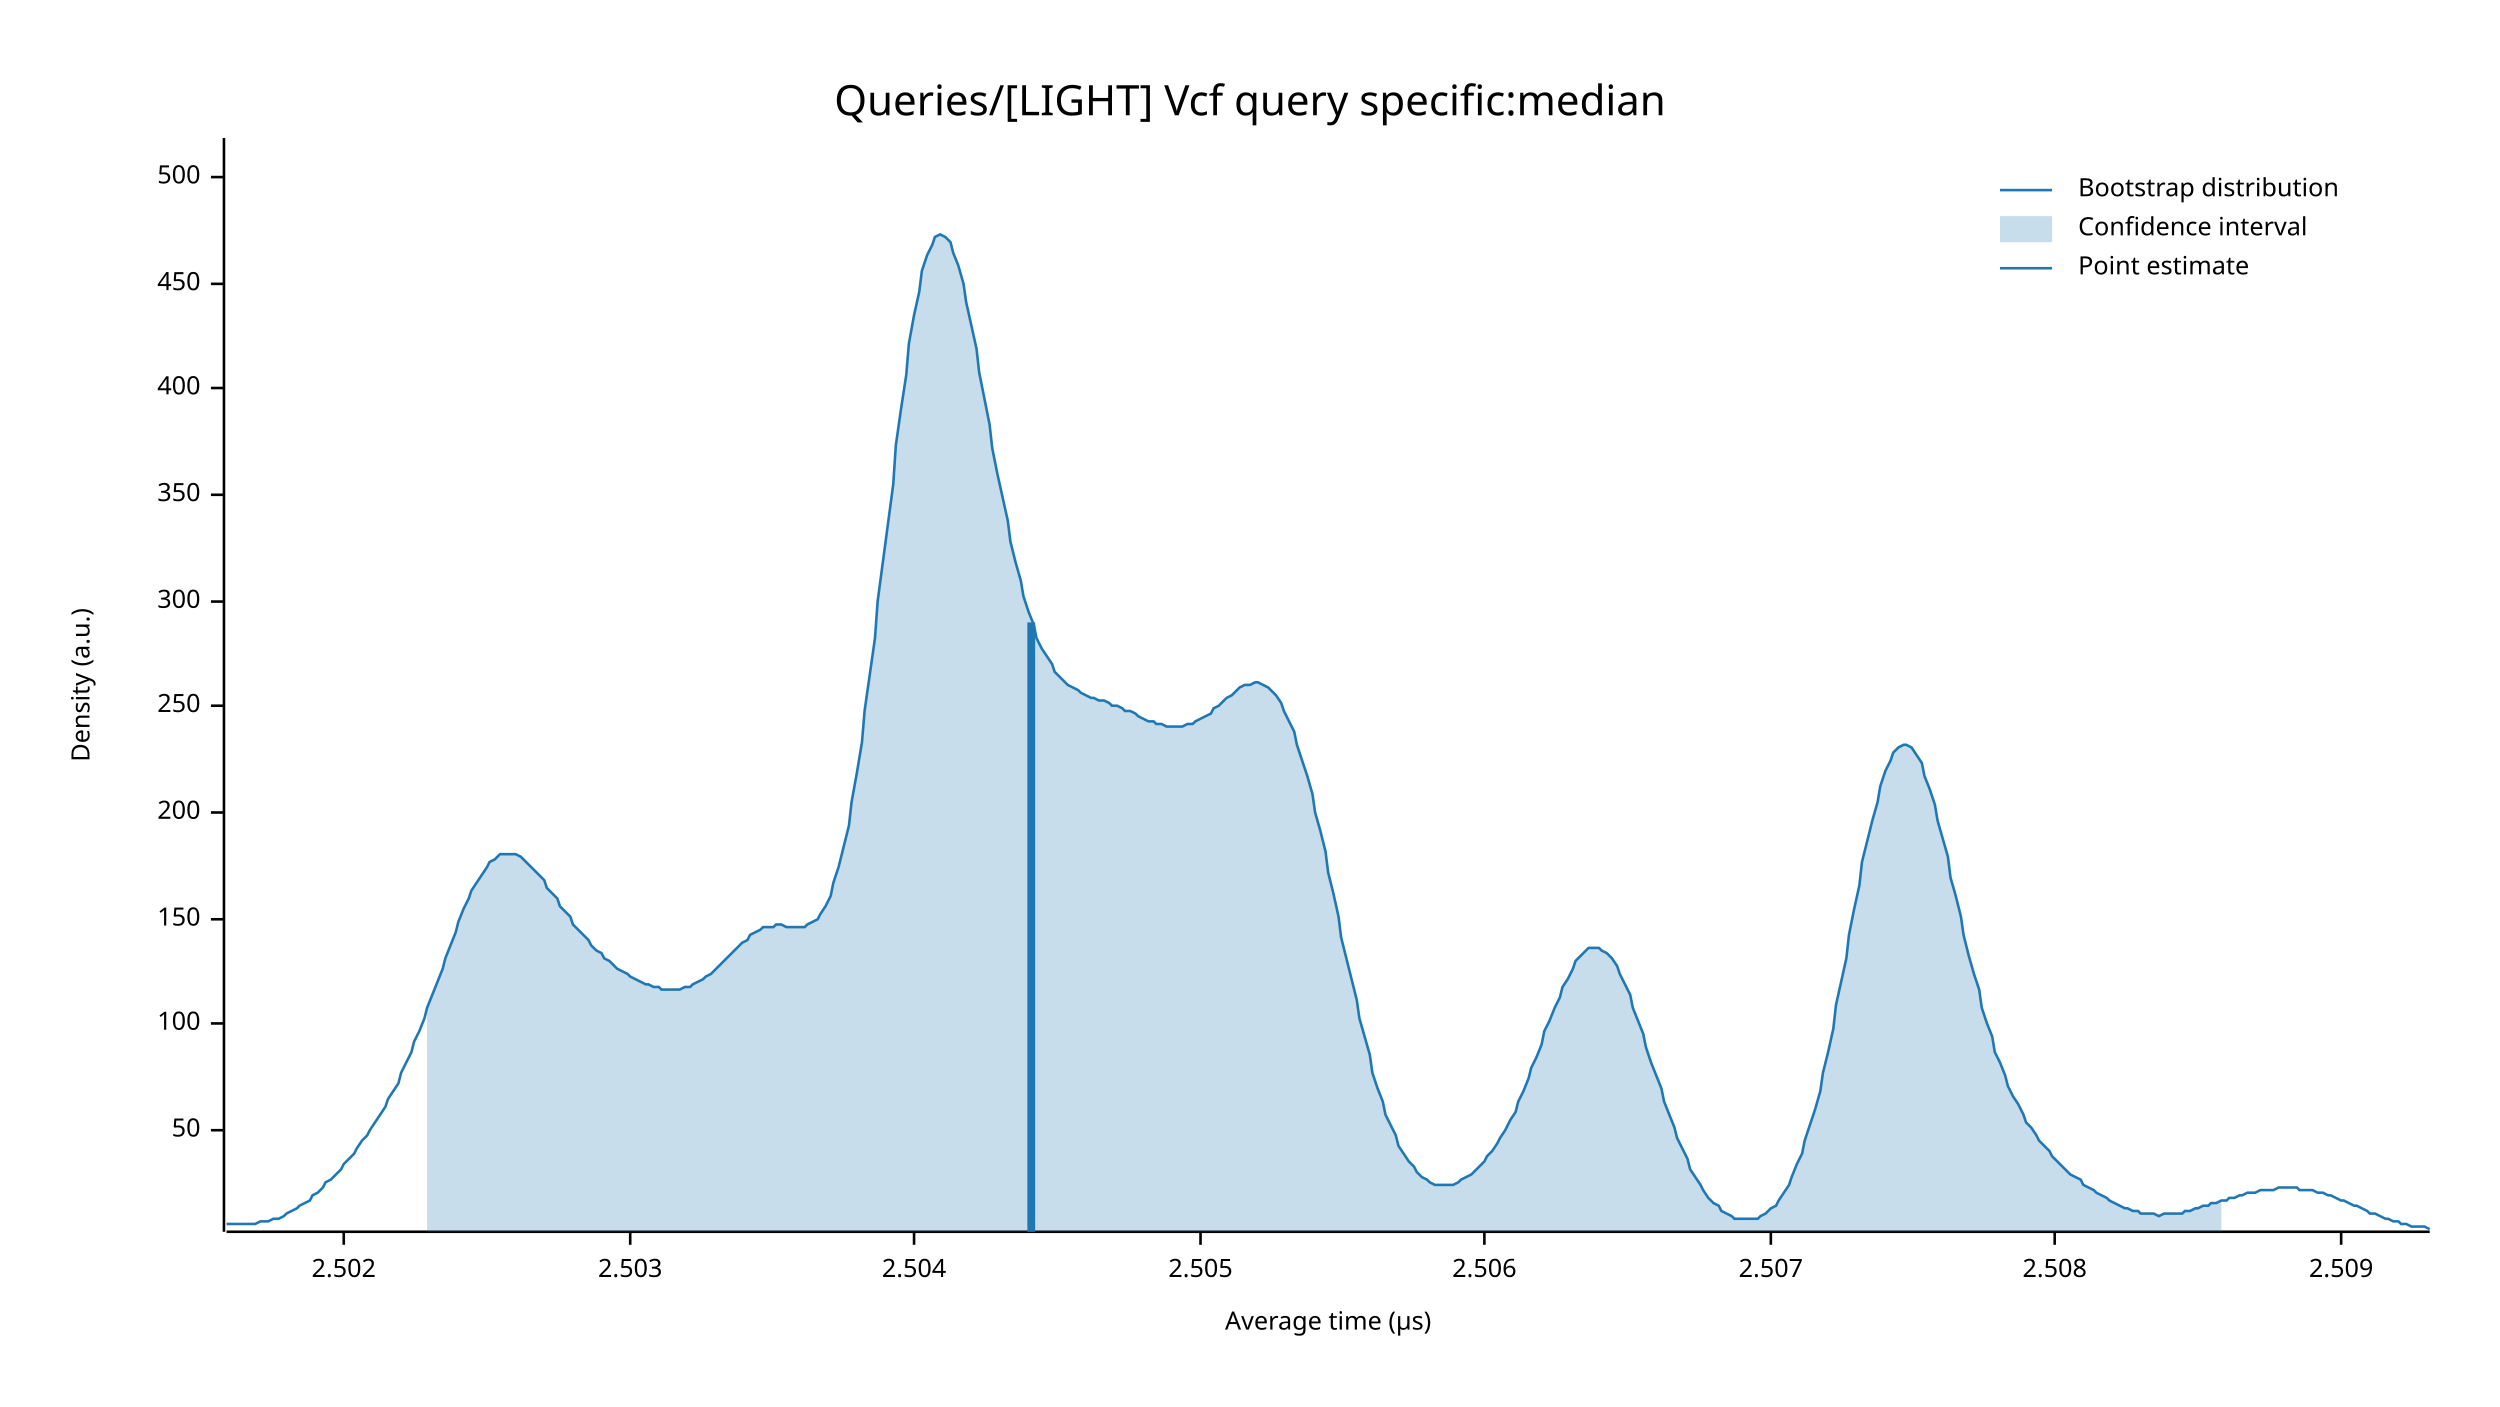
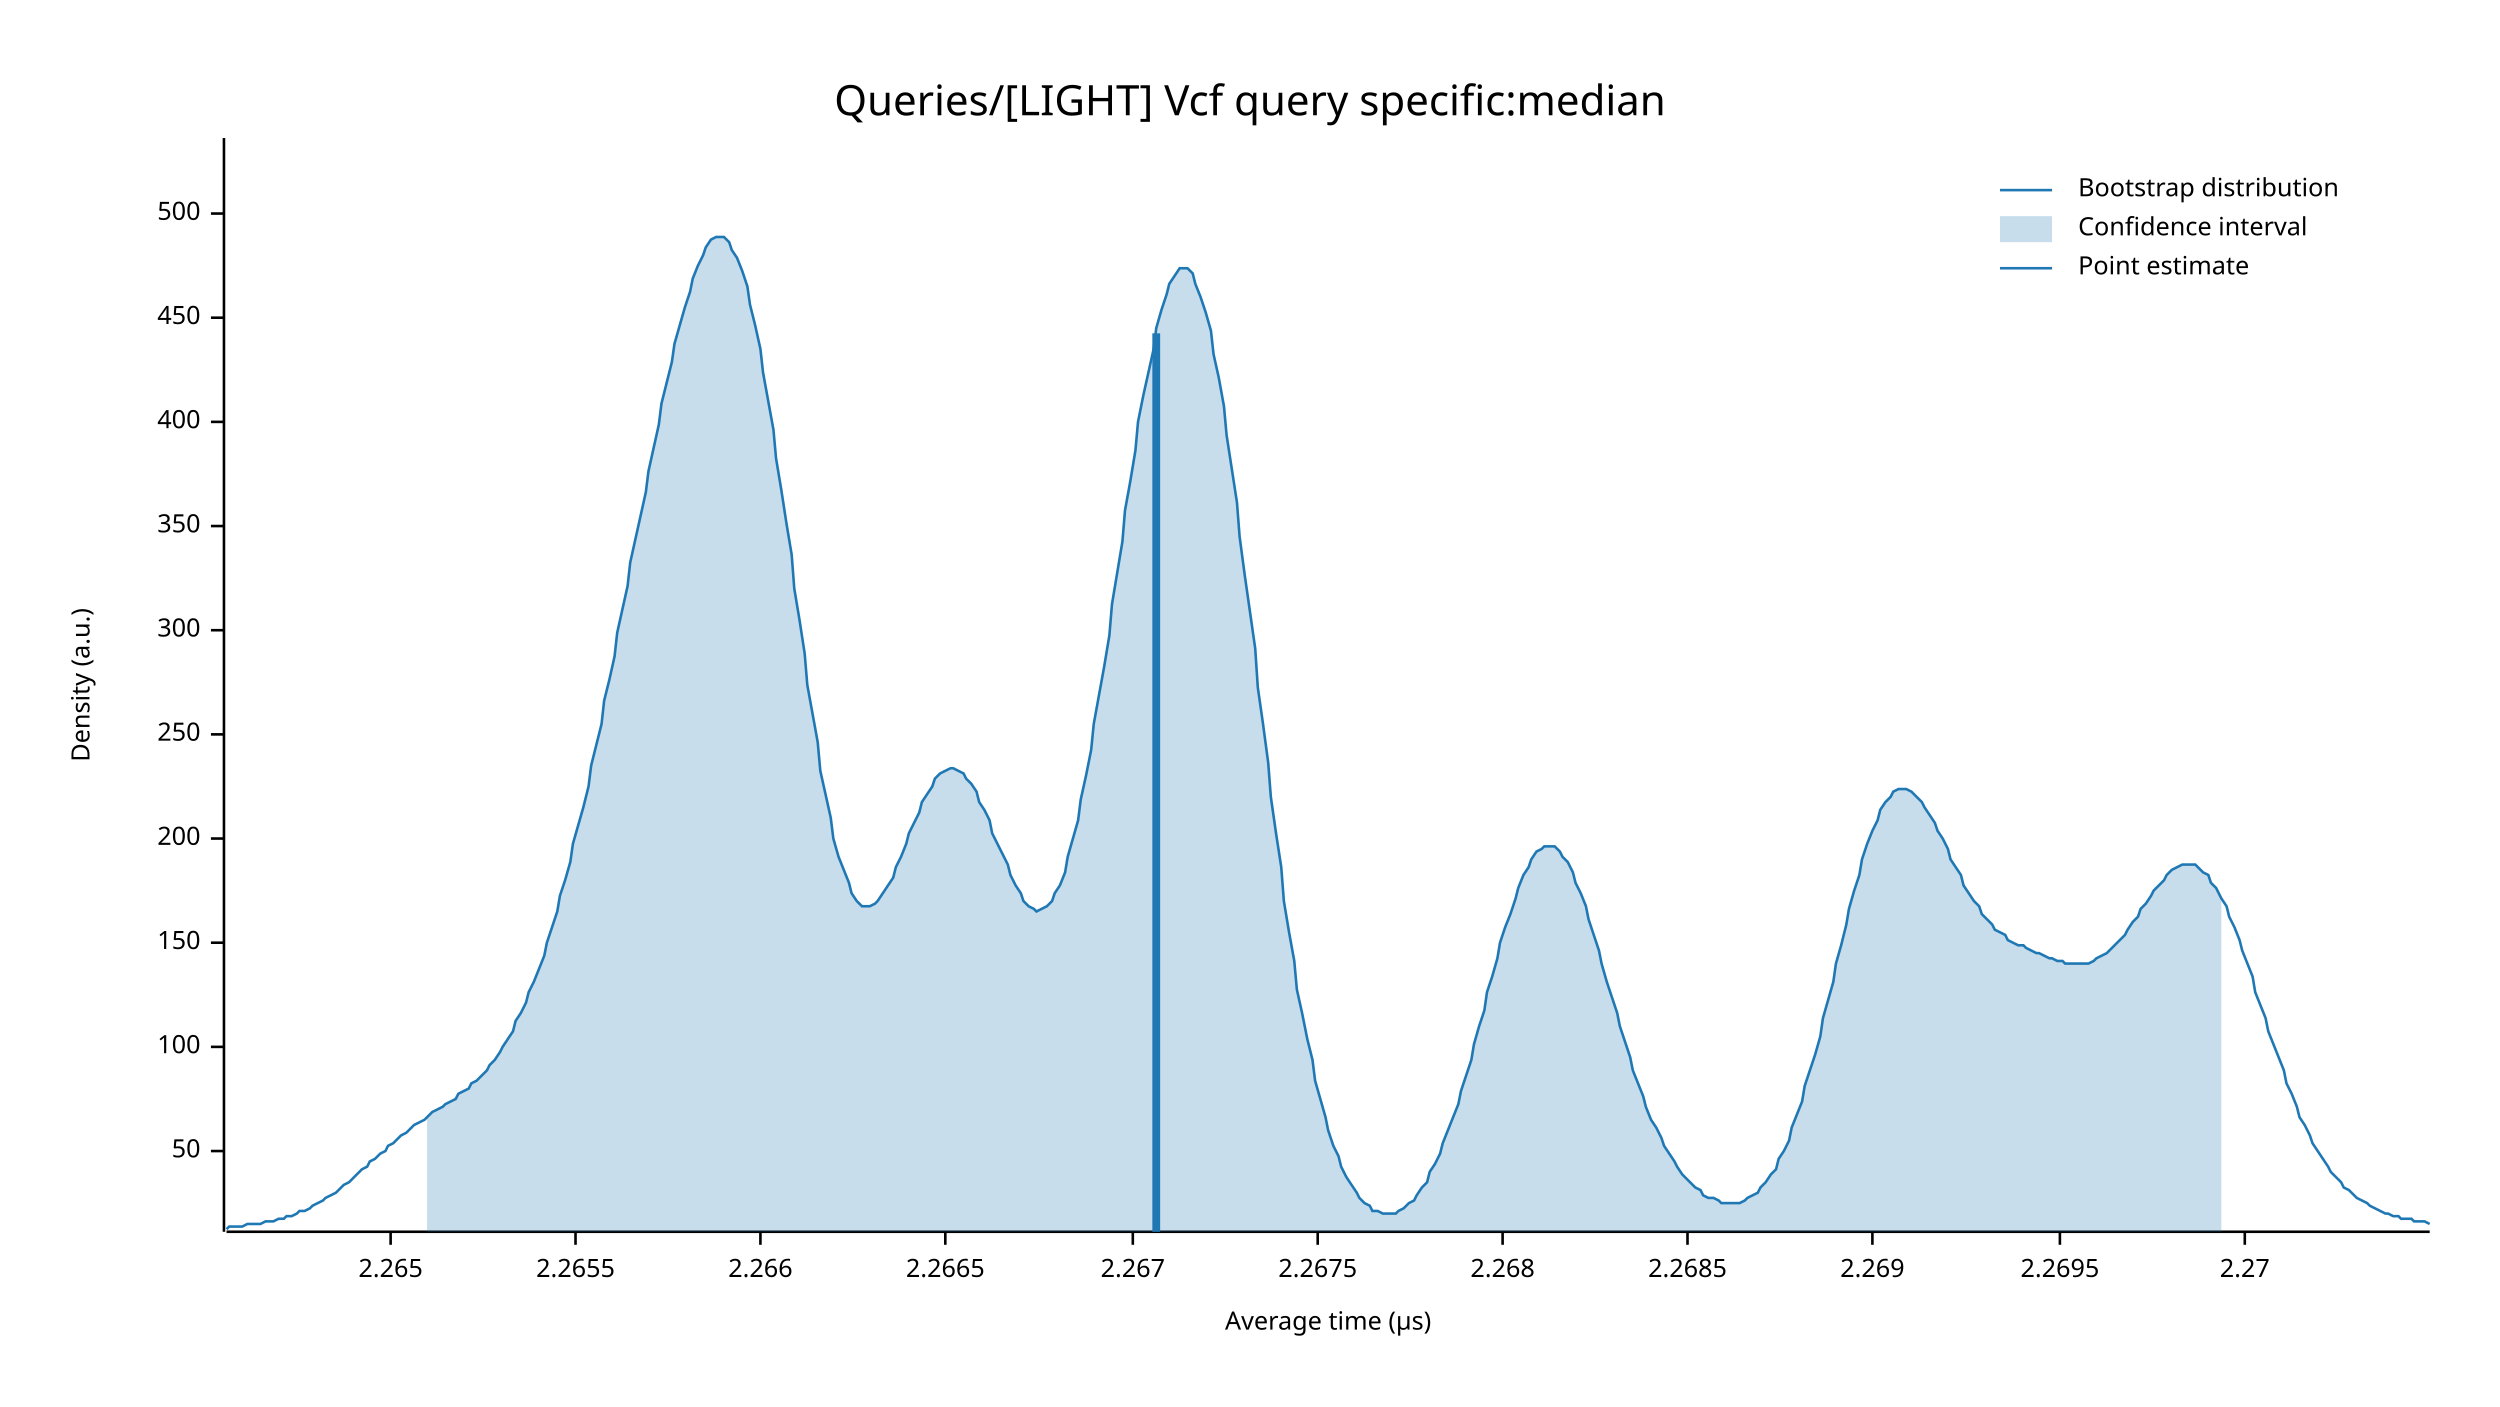
<svg xmlns="http://www.w3.org/2000/svg" width="960" height="540" viewBox="0 0 960 540">
  <text x="480" y="32" dy="0.76em" text-anchor="middle" font-family="sans-serif" font-size="16.129" opacity="1" fill="#000000">
Queries/[LIGHT] Vcf query specific:median
</text>
  <text x="27" y="263" dy="0.76em" text-anchor="middle" font-family="sans-serif" font-size="9.677" opacity="1" fill="#000000" transform="rotate(270, 27, 263)">
Density (a.u.)
</text>
  <text x="510" y="513" dy="-0.5ex" text-anchor="middle" font-family="sans-serif" font-size="9.677" opacity="1" fill="#000000">
Average time (µs)
</text>
  <polyline fill="none" opacity="1" stroke="#000000" stroke-width="1" points="86,53 86,473 " />
-   <text x="77" y="434" dy="0.5ex" text-anchor="end" font-family="sans-serif" font-size="9.677" opacity="1" fill="#000000">
+   <text x="77" y="442" dy="0.5ex" text-anchor="end" font-family="sans-serif" font-size="9.677" opacity="1" fill="#000000">
50
</text>
-   <polyline fill="none" opacity="1" stroke="#000000" stroke-width="1" points="81,434 86,434 " />
-   <text x="77" y="393" dy="0.5ex" text-anchor="end" font-family="sans-serif" font-size="9.677" opacity="1" fill="#000000">
+   <polyline fill="none" opacity="1" stroke="#000000" stroke-width="1" points="81,442 86,442 " />
+   <text x="77" y="402" dy="0.5ex" text-anchor="end" font-family="sans-serif" font-size="9.677" opacity="1" fill="#000000">
100
</text>
-   <polyline fill="none" opacity="1" stroke="#000000" stroke-width="1" points="81,393 86,393 " />
-   <text x="77" y="353" dy="0.5ex" text-anchor="end" font-family="sans-serif" font-size="9.677" opacity="1" fill="#000000">
+   <polyline fill="none" opacity="1" stroke="#000000" stroke-width="1" points="81,402 86,402 " />
+   <text x="77" y="362" dy="0.5ex" text-anchor="end" font-family="sans-serif" font-size="9.677" opacity="1" fill="#000000">
150
</text>
-   <polyline fill="none" opacity="1" stroke="#000000" stroke-width="1" points="81,353 86,353 " />
-   <text x="77" y="312" dy="0.5ex" text-anchor="end" font-family="sans-serif" font-size="9.677" opacity="1" fill="#000000">
+   <polyline fill="none" opacity="1" stroke="#000000" stroke-width="1" points="81,362 86,362 " />
+   <text x="77" y="322" dy="0.5ex" text-anchor="end" font-family="sans-serif" font-size="9.677" opacity="1" fill="#000000">
200
</text>
-   <polyline fill="none" opacity="1" stroke="#000000" stroke-width="1" points="81,312 86,312 " />
-   <text x="77" y="271" dy="0.5ex" text-anchor="end" font-family="sans-serif" font-size="9.677" opacity="1" fill="#000000">
+   <polyline fill="none" opacity="1" stroke="#000000" stroke-width="1" points="81,322 86,322 " />
+   <text x="77" y="282" dy="0.5ex" text-anchor="end" font-family="sans-serif" font-size="9.677" opacity="1" fill="#000000">
250
</text>
-   <polyline fill="none" opacity="1" stroke="#000000" stroke-width="1" points="81,271 86,271 " />
-   <text x="77" y="231" dy="0.5ex" text-anchor="end" font-family="sans-serif" font-size="9.677" opacity="1" fill="#000000">
+   <polyline fill="none" opacity="1" stroke="#000000" stroke-width="1" points="81,282 86,282 " />
+   <text x="77" y="242" dy="0.5ex" text-anchor="end" font-family="sans-serif" font-size="9.677" opacity="1" fill="#000000">
300
</text>
-   <polyline fill="none" opacity="1" stroke="#000000" stroke-width="1" points="81,231 86,231 " />
-   <text x="77" y="190" dy="0.5ex" text-anchor="end" font-family="sans-serif" font-size="9.677" opacity="1" fill="#000000">
+   <polyline fill="none" opacity="1" stroke="#000000" stroke-width="1" points="81,242 86,242 " />
+   <text x="77" y="202" dy="0.5ex" text-anchor="end" font-family="sans-serif" font-size="9.677" opacity="1" fill="#000000">
350
</text>
-   <polyline fill="none" opacity="1" stroke="#000000" stroke-width="1" points="81,190 86,190 " />
-   <text x="77" y="149" dy="0.5ex" text-anchor="end" font-family="sans-serif" font-size="9.677" opacity="1" fill="#000000">
+   <polyline fill="none" opacity="1" stroke="#000000" stroke-width="1" points="81,202 86,202 " />
+   <text x="77" y="162" dy="0.5ex" text-anchor="end" font-family="sans-serif" font-size="9.677" opacity="1" fill="#000000">
400
</text>
-   <polyline fill="none" opacity="1" stroke="#000000" stroke-width="1" points="81,149 86,149 " />
-   <text x="77" y="109" dy="0.5ex" text-anchor="end" font-family="sans-serif" font-size="9.677" opacity="1" fill="#000000">
+   <polyline fill="none" opacity="1" stroke="#000000" stroke-width="1" points="81,162 86,162 " />
+   <text x="77" y="122" dy="0.5ex" text-anchor="end" font-family="sans-serif" font-size="9.677" opacity="1" fill="#000000">
450
</text>
-   <polyline fill="none" opacity="1" stroke="#000000" stroke-width="1" points="81,109 86,109 " />
-   <text x="77" y="68" dy="0.5ex" text-anchor="end" font-family="sans-serif" font-size="9.677" opacity="1" fill="#000000">
+   <polyline fill="none" opacity="1" stroke="#000000" stroke-width="1" points="81,122 86,122 " />
+   <text x="77" y="82" dy="0.5ex" text-anchor="end" font-family="sans-serif" font-size="9.677" opacity="1" fill="#000000">
500
</text>
-   <polyline fill="none" opacity="1" stroke="#000000" stroke-width="1" points="81,68 86,68 " />
+   <polyline fill="none" opacity="1" stroke="#000000" stroke-width="1" points="81,82 86,82 " />
  <polyline fill="none" opacity="1" stroke="#000000" stroke-width="1" points="87,473 933,473 " />
-   <text x="132" y="483" dy="0.76em" text-anchor="middle" font-family="sans-serif" font-size="9.677" opacity="1" fill="#000000">
- 2.502
+   <text x="150" y="483" dy="0.76em" text-anchor="middle" font-family="sans-serif" font-size="9.677" opacity="1" fill="#000000">
+ 2.265
</text>
-   <polyline fill="none" opacity="1" stroke="#000000" stroke-width="1" points="132,473 132,478 " />
-   <text x="242" y="483" dy="0.76em" text-anchor="middle" font-family="sans-serif" font-size="9.677" opacity="1" fill="#000000">
- 2.503
+   <polyline fill="none" opacity="1" stroke="#000000" stroke-width="1" points="150,473 150,478 " />
+   <text x="221" y="483" dy="0.76em" text-anchor="middle" font-family="sans-serif" font-size="9.677" opacity="1" fill="#000000">
+ 2.2655
</text>
-   <polyline fill="none" opacity="1" stroke="#000000" stroke-width="1" points="242,473 242,478 " />
-   <text x="351" y="483" dy="0.76em" text-anchor="middle" font-family="sans-serif" font-size="9.677" opacity="1" fill="#000000">
- 2.504
+   <polyline fill="none" opacity="1" stroke="#000000" stroke-width="1" points="221,473 221,478 " />
+   <text x="292" y="483" dy="0.76em" text-anchor="middle" font-family="sans-serif" font-size="9.677" opacity="1" fill="#000000">
+ 2.266
</text>
-   <polyline fill="none" opacity="1" stroke="#000000" stroke-width="1" points="351,473 351,478 " />
-   <text x="461" y="483" dy="0.76em" text-anchor="middle" font-family="sans-serif" font-size="9.677" opacity="1" fill="#000000">
- 2.505
+   <polyline fill="none" opacity="1" stroke="#000000" stroke-width="1" points="292,473 292,478 " />
+   <text x="363" y="483" dy="0.76em" text-anchor="middle" font-family="sans-serif" font-size="9.677" opacity="1" fill="#000000">
+ 2.2665
</text>
-   <polyline fill="none" opacity="1" stroke="#000000" stroke-width="1" points="461,473 461,478 " />
-   <text x="570" y="483" dy="0.76em" text-anchor="middle" font-family="sans-serif" font-size="9.677" opacity="1" fill="#000000">
- 2.506
+   <polyline fill="none" opacity="1" stroke="#000000" stroke-width="1" points="363,473 363,478 " />
+   <text x="435" y="483" dy="0.76em" text-anchor="middle" font-family="sans-serif" font-size="9.677" opacity="1" fill="#000000">
+ 2.267
</text>
-   <polyline fill="none" opacity="1" stroke="#000000" stroke-width="1" points="570,473 570,478 " />
-   <text x="680" y="483" dy="0.76em" text-anchor="middle" font-family="sans-serif" font-size="9.677" opacity="1" fill="#000000">
- 2.507
+   <polyline fill="none" opacity="1" stroke="#000000" stroke-width="1" points="435,473 435,478 " />
+   <text x="506" y="483" dy="0.76em" text-anchor="middle" font-family="sans-serif" font-size="9.677" opacity="1" fill="#000000">
+ 2.2675
</text>
-   <polyline fill="none" opacity="1" stroke="#000000" stroke-width="1" points="680,473 680,478 " />
-   <text x="789" y="483" dy="0.76em" text-anchor="middle" font-family="sans-serif" font-size="9.677" opacity="1" fill="#000000">
- 2.508
+   <polyline fill="none" opacity="1" stroke="#000000" stroke-width="1" points="506,473 506,478 " />
+   <text x="577" y="483" dy="0.76em" text-anchor="middle" font-family="sans-serif" font-size="9.677" opacity="1" fill="#000000">
+ 2.268
</text>
-   <polyline fill="none" opacity="1" stroke="#000000" stroke-width="1" points="789,473 789,478 " />
-   <text x="899" y="483" dy="0.76em" text-anchor="middle" font-family="sans-serif" font-size="9.677" opacity="1" fill="#000000">
- 2.509
+   <polyline fill="none" opacity="1" stroke="#000000" stroke-width="1" points="577,473 577,478 " />
+   <text x="648" y="483" dy="0.76em" text-anchor="middle" font-family="sans-serif" font-size="9.677" opacity="1" fill="#000000">
+ 2.2685
</text>
-   <polyline fill="none" opacity="1" stroke="#000000" stroke-width="1" points="899,473 899,478 " />
-   <polyline fill="none" opacity="1" stroke="#1F78B4" stroke-width="1" points="87,470 88,470 90,470 92,470 93,470 95,470 97,470 98,470 100,469 102,469 103,469 105,468 107,468 109,467 110,466 112,465 114,464 115,463 117,462 119,461 120,459 122,458 124,456 125,454 127,453 129,451 131,449 132,447 134,445 136,443 137,441 139,438 141,436 142,434 144,431 146,428 148,425 149,422 151,419 153,416 154,412 156,408 158,404 159,400 161,396 163,391 164,387 166,382 168,377 170,372 171,368 173,363 175,358 176,354 178,349 180,345 181,342 183,339 185,336 187,333 188,331 190,330 192,328 193,328 195,328 197,328 198,328 200,329 202,331 203,332 205,334 207,336 209,338 210,341 212,343 214,345 215,348 217,350 219,352 220,355 222,357 224,359 226,361 227,363 229,365 231,366 232,368 234,369 236,371 237,372 239,373 241,374 242,375 244,376 246,377 248,378 249,378 251,379 253,379 254,380 256,380 258,380 259,380 261,380 263,379 265,379 266,378 268,377 270,376 271,375 273,374 275,372 276,371 278,369 280,367 281,366 283,364 285,362 287,361 288,359 290,358 292,357 293,356 295,356 297,356 298,355 300,355 302,356 304,356 305,356 307,356 309,356 310,355 312,354 314,353 315,351 317,348 319,344 320,339 322,333 324,325 326,317 327,308 329,297 331,285 332,273 334,259 336,245 337,231 339,216 341,201 343,186 344,171 346,157 348,144 349,132 351,121 353,112 354,104 356,98 358,94 359,91 361,90 363,91 365,93 366,97 368,102 370,109 371,116 373,125 375,134 376,143 378,153 380,163 381,172 383,182 385,191 387,200 388,208 390,216 392,223 393,229 395,235 397,240 398,245 400,249 402,252 404,255 405,258 407,260 409,262 410,263 412,264 414,265 415,266 417,267 419,268 420,268 422,269 424,269 426,270 427,271 429,271 431,272 432,273 434,273 436,274 437,275 439,276 441,277 443,277 444,278 446,278 448,279 449,279 451,279 453,279 454,279 456,278 458,278 459,277 461,276 463,275 465,274 466,272 468,271 470,269 471,268 473,267 475,265 476,264 478,263 480,263 482,262 483,262 485,263 487,264 488,265 490,267 492,270 493,273 495,277 497,281 498,286 500,292 502,298 504,305 505,312 507,319 509,327 510,335 512,343 514,352 515,360 517,368 519,376 521,384 522,391 524,398 526,405 527,412 529,418 531,423 532,428 534,432 536,436 537,440 539,443 541,446 543,448 544,450 546,452 548,453 549,454 551,455 553,455 554,455 556,455 558,455 560,454 561,453 563,452 565,451 566,450 568,448 570,446 571,444 573,442 575,439 576,437 578,434 580,430 582,427 583,423 585,419 587,414 588,410 590,406 592,401 593,396 595,392 597,387 599,383 600,379 602,376 604,372 605,369 607,367 609,365 610,364 612,364 614,364 615,365 617,366 619,368 621,371 622,374 624,378 626,382 627,387 629,392 631,397 632,402 634,408 636,413 638,418 639,423 641,428 643,433 644,437 646,441 648,445 649,449 651,452 653,455 654,457 656,460 658,462 660,463 661,465 663,466 665,467 666,468 668,468 670,468 671,468 673,468 675,468 676,467 678,466 680,464 682,463 683,461 685,458 687,455 688,452 690,447 692,443 693,438 695,432 697,426 699,419 700,412 702,404 704,395 705,386 707,377 709,368 710,359 712,349 714,340 715,331 717,323 719,315 721,308 722,302 724,296 726,292 727,289 729,287 731,286 732,286 734,287 736,290 738,293 739,298 741,303 743,309 744,315 746,322 748,329 749,337 751,344 753,352 754,359 756,367 758,374 760,380 761,387 763,393 765,398 766,404 768,408 770,413 771,417 773,421 775,424 777,428 778,431 780,433 782,436 783,438 785,440 787,442 788,444 790,446 792,448 793,449 795,451 797,452 799,453 800,455 802,456 804,457 805,458 807,459 809,460 810,461 812,462 814,463 816,464 817,464 819,465 821,465 822,466 824,466 826,466 827,466 829,467 831,466 832,466 834,466 836,466 838,466 839,465 841,465 843,464 844,464 846,463 848,463 849,462 851,462 853,461 855,461 856,460 858,460 860,459 861,459 863,458 865,458 866,458 868,457 870,457 871,457 873,457 875,456 877,456 878,456 880,456 882,456 883,457 885,457 887,457 888,457 890,458 892,458 894,459 895,459 897,460 899,461 900,461 902,462 904,463 905,463 907,464 909,465 910,466 912,466 914,467 916,468 917,468 919,469 921,469 922,470 924,470 926,471 927,471 929,471 931,471 933,472 " />
-   <polygon opacity="0.25" fill="#1F78B4" points="164,387 166,382 168,377 170,372 171,368 173,363 175,358 176,354 178,349 180,345 181,342 183,339 185,336 187,333 188,331 190,330 192,328 193,328 195,328 197,328 198,328 200,329 202,331 203,332 205,334 207,336 209,338 210,341 212,343 214,345 215,348 217,350 219,352 220,355 222,357 224,359 226,361 227,363 229,365 231,366 232,368 234,369 236,371 237,372 239,373 241,374 242,375 244,376 246,377 248,378 249,378 251,379 253,379 254,380 256,380 258,380 259,380 261,380 263,379 265,379 266,378 268,377 270,376 271,375 273,374 275,372 276,371 278,369 280,367 281,366 283,364 285,362 287,361 288,359 290,358 292,357 293,356 295,356 297,356 298,355 300,355 302,356 304,356 305,356 307,356 309,356 310,355 312,354 314,353 315,351 317,348 319,344 320,339 322,333 324,325 326,317 327,308 329,297 331,285 332,273 334,259 336,245 337,231 339,216 341,201 343,186 344,171 346,157 348,144 349,132 351,121 353,112 354,104 356,98 358,94 359,91 361,90 363,91 365,93 366,97 368,102 370,109 371,116 373,125 375,134 376,143 378,153 380,163 381,172 383,182 385,191 387,200 388,208 390,216 392,223 393,229 395,235 397,240 398,245 400,249 402,252 404,255 405,258 407,260 409,262 410,263 412,264 414,265 415,266 417,267 419,268 420,268 422,269 424,269 426,270 427,271 429,271 431,272 432,273 434,273 436,274 437,275 439,276 441,277 443,277 444,278 446,278 448,279 449,279 451,279 453,279 454,279 456,278 458,278 459,277 461,276 463,275 465,274 466,272 468,271 470,269 471,268 473,267 475,265 476,264 478,263 480,263 482,262 483,262 485,263 487,264 488,265 490,267 492,270 493,273 495,277 497,281 498,286 500,292 502,298 504,305 505,312 507,319 509,327 510,335 512,343 514,352 515,360 517,368 519,376 521,384 522,391 524,398 526,405 527,412 529,418 531,423 532,428 534,432 536,436 537,440 539,443 541,446 543,448 544,450 546,452 548,453 549,454 551,455 553,455 554,455 556,455 558,455 560,454 561,453 563,452 565,451 566,450 568,448 570,446 571,444 573,442 575,439 576,437 578,434 580,430 582,427 583,423 585,419 587,414 588,410 590,406 592,401 593,396 595,392 597,387 599,383 600,379 602,376 604,372 605,369 607,367 609,365 610,364 612,364 614,364 615,365 617,366 619,368 621,371 622,374 624,378 626,382 627,387 629,392 631,397 632,402 634,408 636,413 638,418 639,423 641,428 643,433 644,437 646,441 648,445 649,449 651,452 653,455 654,457 656,460 658,462 660,463 661,465 663,466 665,467 666,468 668,468 670,468 671,468 673,468 675,468 676,467 678,466 680,464 682,463 683,461 685,458 687,455 688,452 690,447 692,443 693,438 695,432 697,426 699,419 700,412 702,404 704,395 705,386 707,377 709,368 710,359 712,349 714,340 715,331 717,323 719,315 721,308 722,302 724,296 726,292 727,289 729,287 731,286 732,286 734,287 736,290 738,293 739,298 741,303 743,309 744,315 746,322 748,329 749,337 751,344 753,352 754,359 756,367 758,374 760,380 761,387 763,393 765,398 766,404 768,408 770,413 771,417 773,421 775,424 777,428 778,431 780,433 782,436 783,438 785,440 787,442 788,444 790,446 792,448 793,449 795,451 797,452 799,453 800,455 802,456 804,457 805,458 807,459 809,460 810,461 812,462 814,463 816,464 817,464 819,465 821,465 822,466 824,466 826,466 827,466 829,467 831,466 832,466 834,466 836,466 838,466 839,465 841,465 843,464 844,464 846,463 848,463 849,462 851,462 853,461 853,473 164,473 " />
-   <polyline fill="none" opacity="1" stroke="#1F78B4" stroke-width="3" points="396,473 396,239 " />
+   <polyline fill="none" opacity="1" stroke="#000000" stroke-width="1" points="648,473 648,478 " />
+   <text x="719" y="483" dy="0.76em" text-anchor="middle" font-family="sans-serif" font-size="9.677" opacity="1" fill="#000000">
+ 2.269
+ </text>
+   <polyline fill="none" opacity="1" stroke="#000000" stroke-width="1" points="719,473 719,478 " />
+   <text x="791" y="483" dy="0.76em" text-anchor="middle" font-family="sans-serif" font-size="9.677" opacity="1" fill="#000000">
+ 2.2695
+ </text>
+   <polyline fill="none" opacity="1" stroke="#000000" stroke-width="1" points="791,473 791,478 " />
+   <text x="862" y="483" dy="0.76em" text-anchor="middle" font-family="sans-serif" font-size="9.677" opacity="1" fill="#000000">
+ 2.27
+ </text>
+   <polyline fill="none" opacity="1" stroke="#000000" stroke-width="1" points="862,473 862,478 " />
+   <polyline fill="none" opacity="1" stroke="#1F78B4" stroke-width="1" points="87,472 88,471 90,471 92,471 93,471 95,470 97,470 98,470 100,470 102,469 103,469 105,469 107,468 109,468 110,467 112,467 114,466 115,465 117,465 119,464 120,463 122,462 124,461 125,460 127,459 129,458 131,456 132,455 134,454 136,452 137,451 139,449 141,448 142,446 144,445 146,443 148,442 149,440 151,439 153,437 154,436 156,435 158,433 159,432 161,431 163,430 164,429 166,427 168,426 170,425 171,424 173,423 175,422 176,420 178,419 180,418 181,416 183,415 185,413 187,411 188,409 190,407 192,404 193,402 195,399 197,396 198,392 200,389 202,385 203,381 205,377 207,372 209,367 210,362 212,356 214,350 215,344 217,338 219,331 220,324 222,317 224,310 226,302 227,294 229,286 231,278 232,269 234,261 236,252 237,243 239,234 241,225 242,216 244,207 246,198 248,189 249,181 251,172 253,163 254,155 256,147 258,139 259,132 261,125 263,118 265,112 266,107 268,102 270,98 271,95 273,92 275,91 276,91 278,91 280,93 281,96 283,99 285,104 287,110 288,117 290,125 292,134 293,143 295,154 297,165 298,176 300,188 302,201 304,213 305,226 307,238 309,251 310,263 312,274 314,285 315,296 317,305 319,314 320,322 322,329 324,334 326,339 327,343 329,346 331,348 332,348 334,348 336,347 337,346 339,343 341,340 343,337 344,333 346,329 348,324 349,320 351,316 353,312 354,308 356,305 358,302 359,299 361,297 363,296 365,295 366,295 368,296 370,297 371,299 373,301 375,304 376,308 378,311 380,315 381,320 383,324 385,328 387,332 388,336 390,340 392,343 393,346 395,348 397,349 398,350 400,349 402,348 404,346 405,343 407,340 409,335 410,329 412,322 414,315 415,307 417,298 419,288 420,278 422,267 424,256 426,244 427,232 429,220 431,208 432,196 434,185 436,173 437,162 439,152 441,143 443,134 444,126 446,119 448,113 449,109 451,106 453,103 454,103 456,103 458,105 459,109 461,114 463,120 465,127 466,136 468,145 470,156 471,167 473,180 475,193 476,206 478,221 480,235 482,249 483,264 485,278 487,293 488,306 490,320 492,333 493,346 495,358 497,369 498,380 500,389 502,399 504,407 505,415 507,422 509,429 510,434 512,440 514,444 515,448 517,452 519,455 521,458 522,460 524,462 526,463 527,465 529,465 531,466 532,466 534,466 536,466 537,465 539,464 541,462 543,461 544,459 546,456 548,454 549,450 551,447 553,443 554,439 556,434 558,429 560,424 561,419 563,413 565,407 566,401 568,394 570,388 571,381 573,375 575,368 576,362 578,356 580,351 582,345 583,341 585,336 587,333 588,330 590,327 592,326 593,325 595,325 597,325 599,327 600,329 602,331 604,335 605,339 607,343 609,348 610,353 612,359 614,365 615,370 617,377 619,383 621,389 622,394 624,400 626,406 627,411 629,416 631,421 632,425 634,430 636,433 638,437 639,440 641,443 643,446 644,448 646,451 648,453 649,454 651,456 653,457 654,459 656,460 658,460 660,461 661,462 663,462 665,462 666,462 668,462 670,461 671,460 673,459 675,458 676,456 678,454 680,451 682,449 683,445 685,442 687,438 688,433 690,428 692,423 693,417 695,411 697,405 699,398 700,391 702,384 704,377 705,370 707,363 709,355 710,349 712,342 714,336 715,330 717,324 719,319 721,315 722,311 724,308 726,306 727,304 729,303 731,303 732,303 734,304 736,306 738,308 739,310 741,313 743,316 744,319 746,322 748,326 749,330 751,333 753,336 754,340 756,343 758,346 760,348 761,351 763,353 765,355 766,357 768,358 770,359 771,361 773,362 775,363 777,363 778,364 780,365 782,366 783,366 785,367 787,368 788,368 790,369 792,369 793,370 795,370 797,370 799,370 800,370 802,370 804,369 805,368 807,367 809,366 810,365 812,363 814,361 816,359 817,357 819,354 821,352 822,349 824,347 826,344 827,342 829,340 831,338 832,336 834,334 836,333 838,332 839,332 841,332 843,332 844,333 846,335 848,336 849,339 851,341 853,345 855,348 856,352 858,356 860,361 861,365 863,370 865,375 866,381 868,386 870,391 871,396 873,401 875,406 877,411 878,416 880,420 882,425 883,429 885,432 887,436 888,439 890,442 892,445 894,448 895,450 897,452 899,454 900,456 902,457 904,459 905,460 907,461 909,462 910,463 912,464 914,465 916,466 917,466 919,467 921,467 922,468 924,468 926,468 927,469 929,469 931,469 933,470 " />
+   <polygon opacity="0.25" fill="#1F78B4" points="164,429 166,427 168,426 170,425 171,424 173,423 175,422 176,420 178,419 180,418 181,416 183,415 185,413 187,411 188,409 190,407 192,404 193,402 195,399 197,396 198,392 200,389 202,385 203,381 205,377 207,372 209,367 210,362 212,356 214,350 215,344 217,338 219,331 220,324 222,317 224,310 226,302 227,294 229,286 231,278 232,269 234,261 236,252 237,243 239,234 241,225 242,216 244,207 246,198 248,189 249,181 251,172 253,163 254,155 256,147 258,139 259,132 261,125 263,118 265,112 266,107 268,102 270,98 271,95 273,92 275,91 276,91 278,91 280,93 281,96 283,99 285,104 287,110 288,117 290,125 292,134 293,143 295,154 297,165 298,176 300,188 302,201 304,213 305,226 307,238 309,251 310,263 312,274 314,285 315,296 317,305 319,314 320,322 322,329 324,334 326,339 327,343 329,346 331,348 332,348 334,348 336,347 337,346 339,343 341,340 343,337 344,333 346,329 348,324 349,320 351,316 353,312 354,308 356,305 358,302 359,299 361,297 363,296 365,295 366,295 368,296 370,297 371,299 373,301 375,304 376,308 378,311 380,315 381,320 383,324 385,328 387,332 388,336 390,340 392,343 393,346 395,348 397,349 398,350 400,349 402,348 404,346 405,343 407,340 409,335 410,329 412,322 414,315 415,307 417,298 419,288 420,278 422,267 424,256 426,244 427,232 429,220 431,208 432,196 434,185 436,173 437,162 439,152 441,143 443,134 444,126 446,119 448,113 449,109 451,106 453,103 454,103 456,103 458,105 459,109 461,114 463,120 465,127 466,136 468,145 470,156 471,167 473,180 475,193 476,206 478,221 480,235 482,249 483,264 485,278 487,293 488,306 490,320 492,333 493,346 495,358 497,369 498,380 500,389 502,399 504,407 505,415 507,422 509,429 510,434 512,440 514,444 515,448 517,452 519,455 521,458 522,460 524,462 526,463 527,465 529,465 531,466 532,466 534,466 536,466 537,465 539,464 541,462 543,461 544,459 546,456 548,454 549,450 551,447 553,443 554,439 556,434 558,429 560,424 561,419 563,413 565,407 566,401 568,394 570,388 571,381 573,375 575,368 576,362 578,356 580,351 582,345 583,341 585,336 587,333 588,330 590,327 592,326 593,325 595,325 597,325 599,327 600,329 602,331 604,335 605,339 607,343 609,348 610,353 612,359 614,365 615,370 617,377 619,383 621,389 622,394 624,400 626,406 627,411 629,416 631,421 632,425 634,430 636,433 638,437 639,440 641,443 643,446 644,448 646,451 648,453 649,454 651,456 653,457 654,459 656,460 658,460 660,461 661,462 663,462 665,462 666,462 668,462 670,461 671,460 673,459 675,458 676,456 678,454 680,451 682,449 683,445 685,442 687,438 688,433 690,428 692,423 693,417 695,411 697,405 699,398 700,391 702,384 704,377 705,370 707,363 709,355 710,349 712,342 714,336 715,330 717,324 719,319 721,315 722,311 724,308 726,306 727,304 729,303 731,303 732,303 734,304 736,306 738,308 739,310 741,313 743,316 744,319 746,322 748,326 749,330 751,333 753,336 754,340 756,343 758,346 760,348 761,351 763,353 765,355 766,357 768,358 770,359 771,361 773,362 775,363 777,363 778,364 780,365 782,366 783,366 785,367 787,368 788,368 790,369 792,369 793,370 795,370 797,370 799,370 800,370 802,370 804,369 805,368 807,367 809,366 810,365 812,363 814,361 816,359 817,357 819,354 821,352 822,349 824,347 826,344 827,342 829,340 831,338 832,336 834,334 836,333 838,332 839,332 841,332 843,332 844,333 846,335 848,336 849,339 851,341 853,345 853,473 164,473 " />
+   <polyline fill="none" opacity="1" stroke="#1F78B4" stroke-width="3" points="444,473 444,128 " />
  <text x="798" y="68" dy="0.76em" text-anchor="start" font-family="sans-serif" font-size="9.677" opacity="1" fill="#000000">
Bootstrap distribution
</text>
  <text x="798" y="83" dy="0.76em" text-anchor="start" font-family="sans-serif" font-size="9.677" opacity="1" fill="#000000">
Confidence interval
</text>
  <text x="798" y="98" dy="0.76em" text-anchor="start" font-family="sans-serif" font-size="9.677" opacity="1" fill="#000000">
Point estimate
</text>
  <polyline fill="none" opacity="1" stroke="#1F78B4" stroke-width="1" points="768,73 788,73 " />
  <rect x="768" y="83" width="20" height="10" opacity="0.25" fill="#1F78B4" stroke="none" />
  <polyline fill="none" opacity="1" stroke="#1F78B4" stroke-width="1" points="768,103 788,103 " />
</svg>
